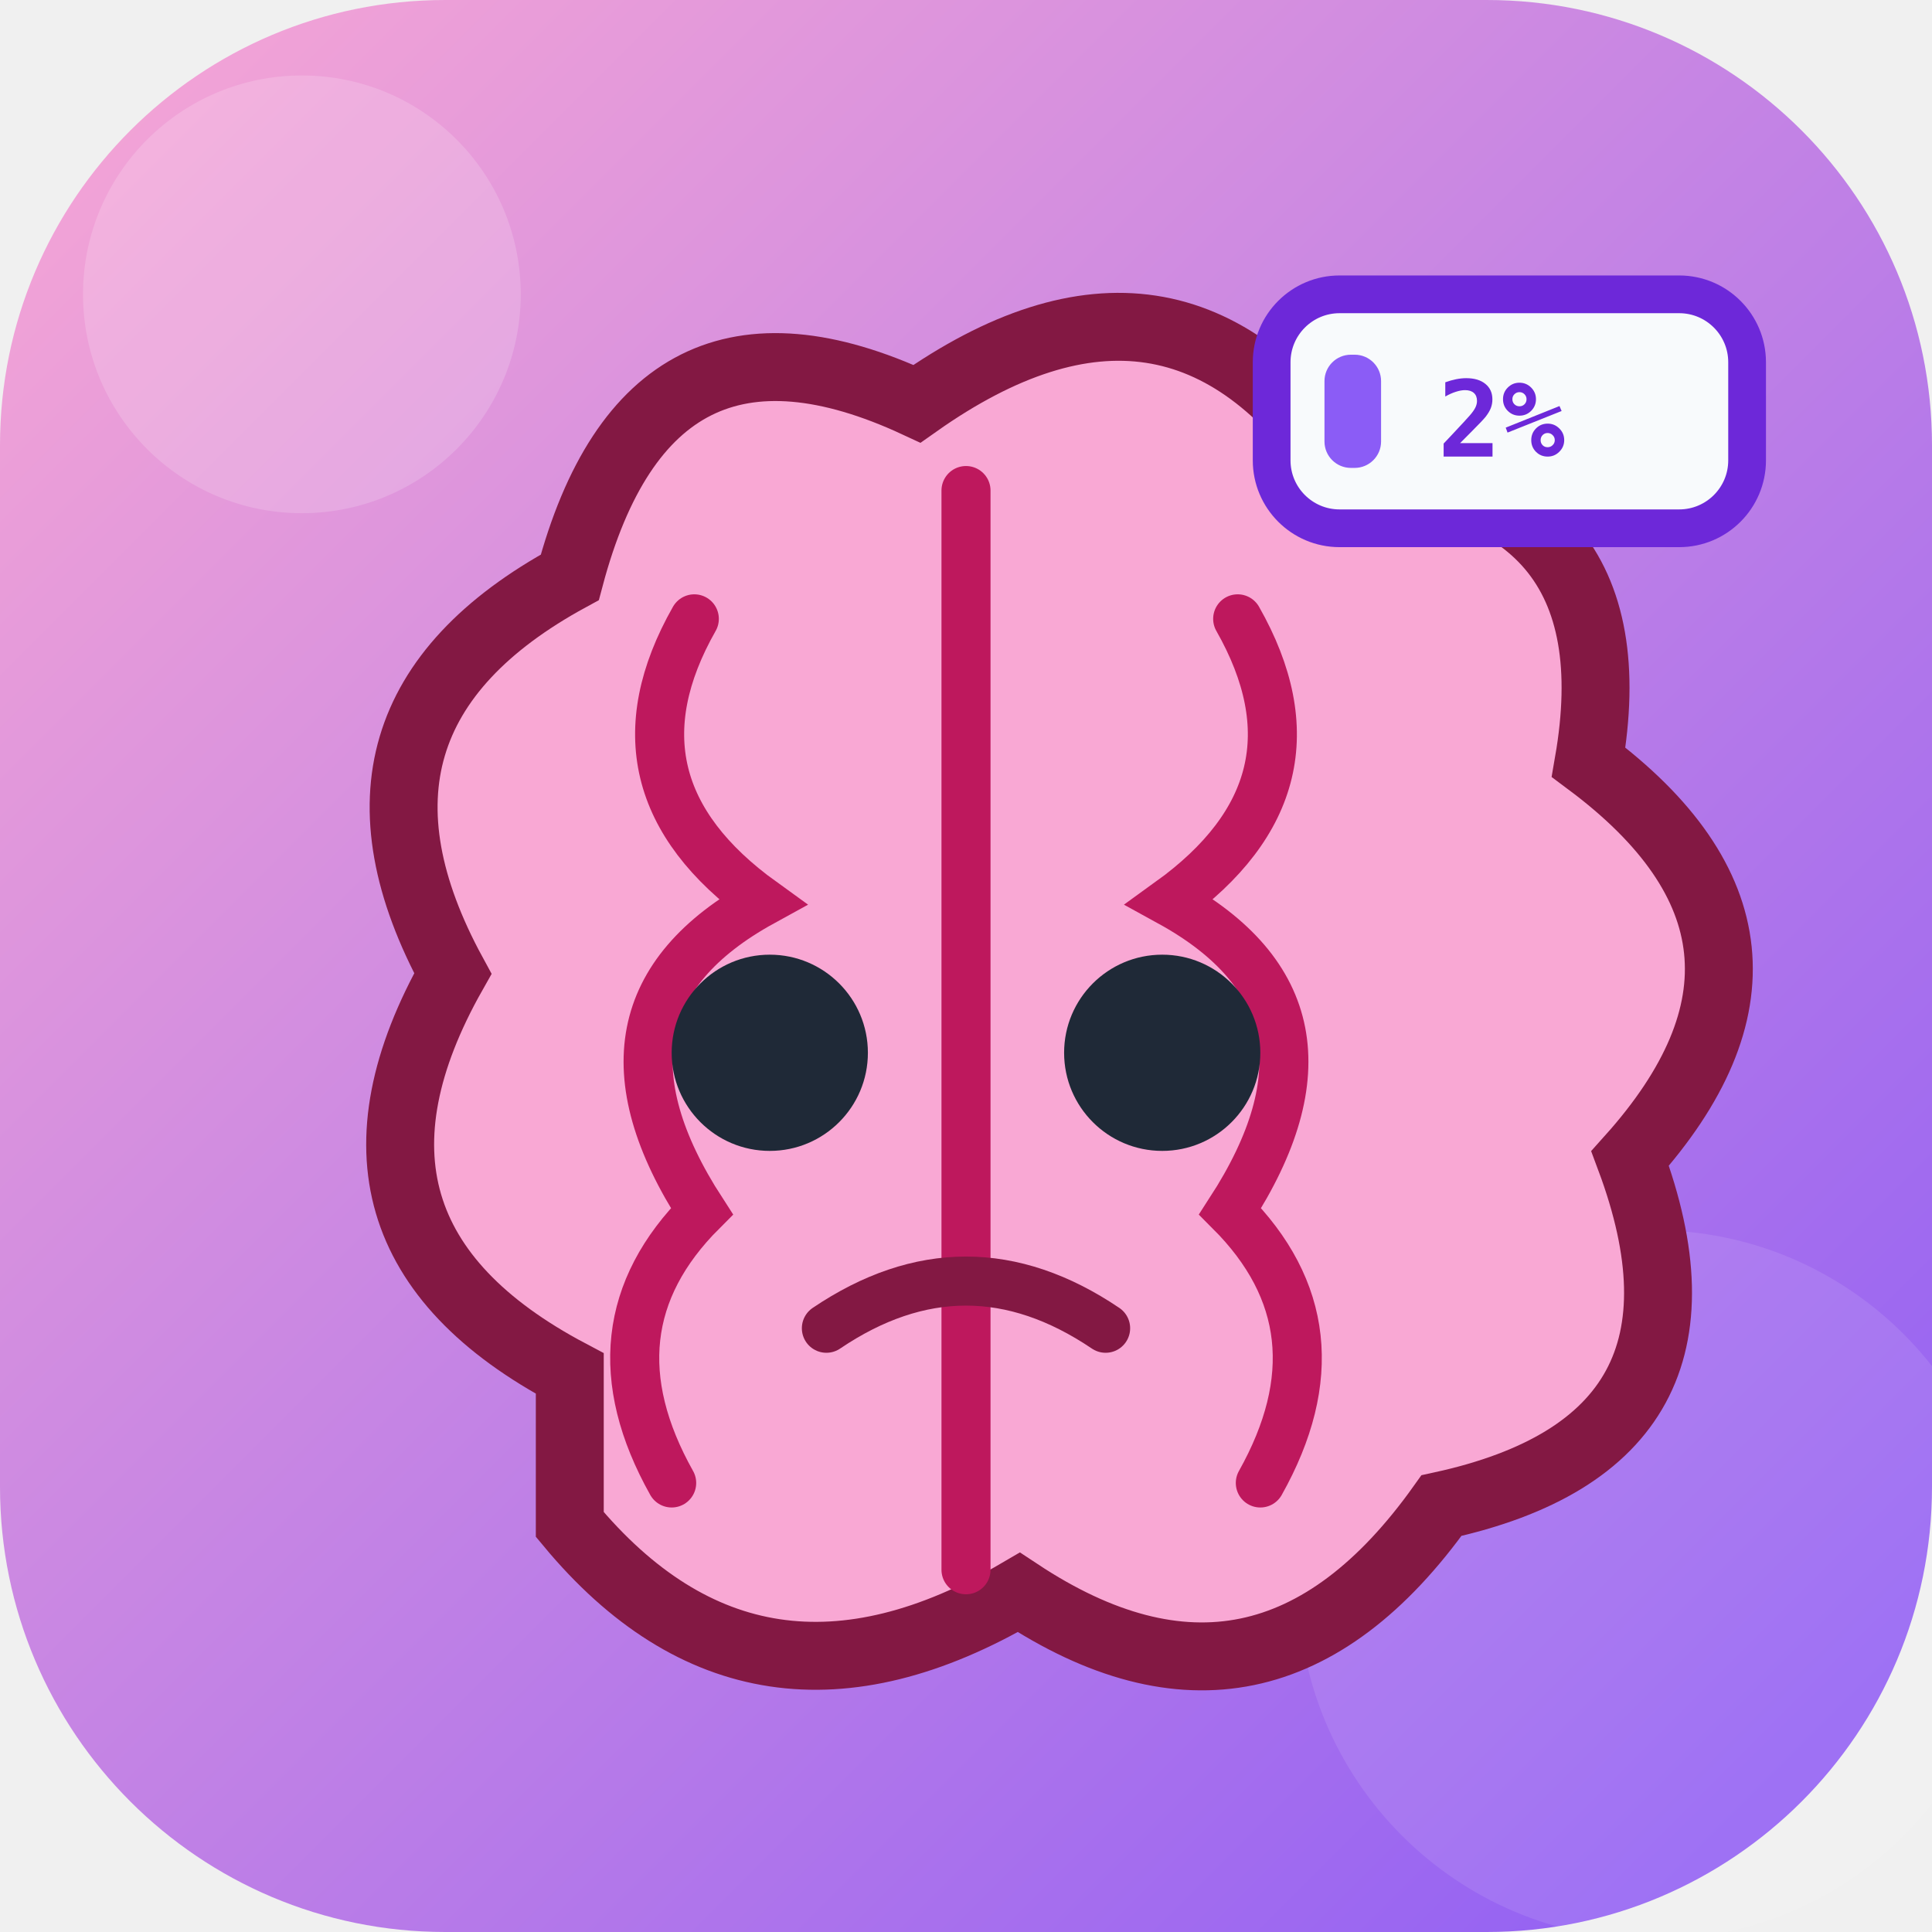
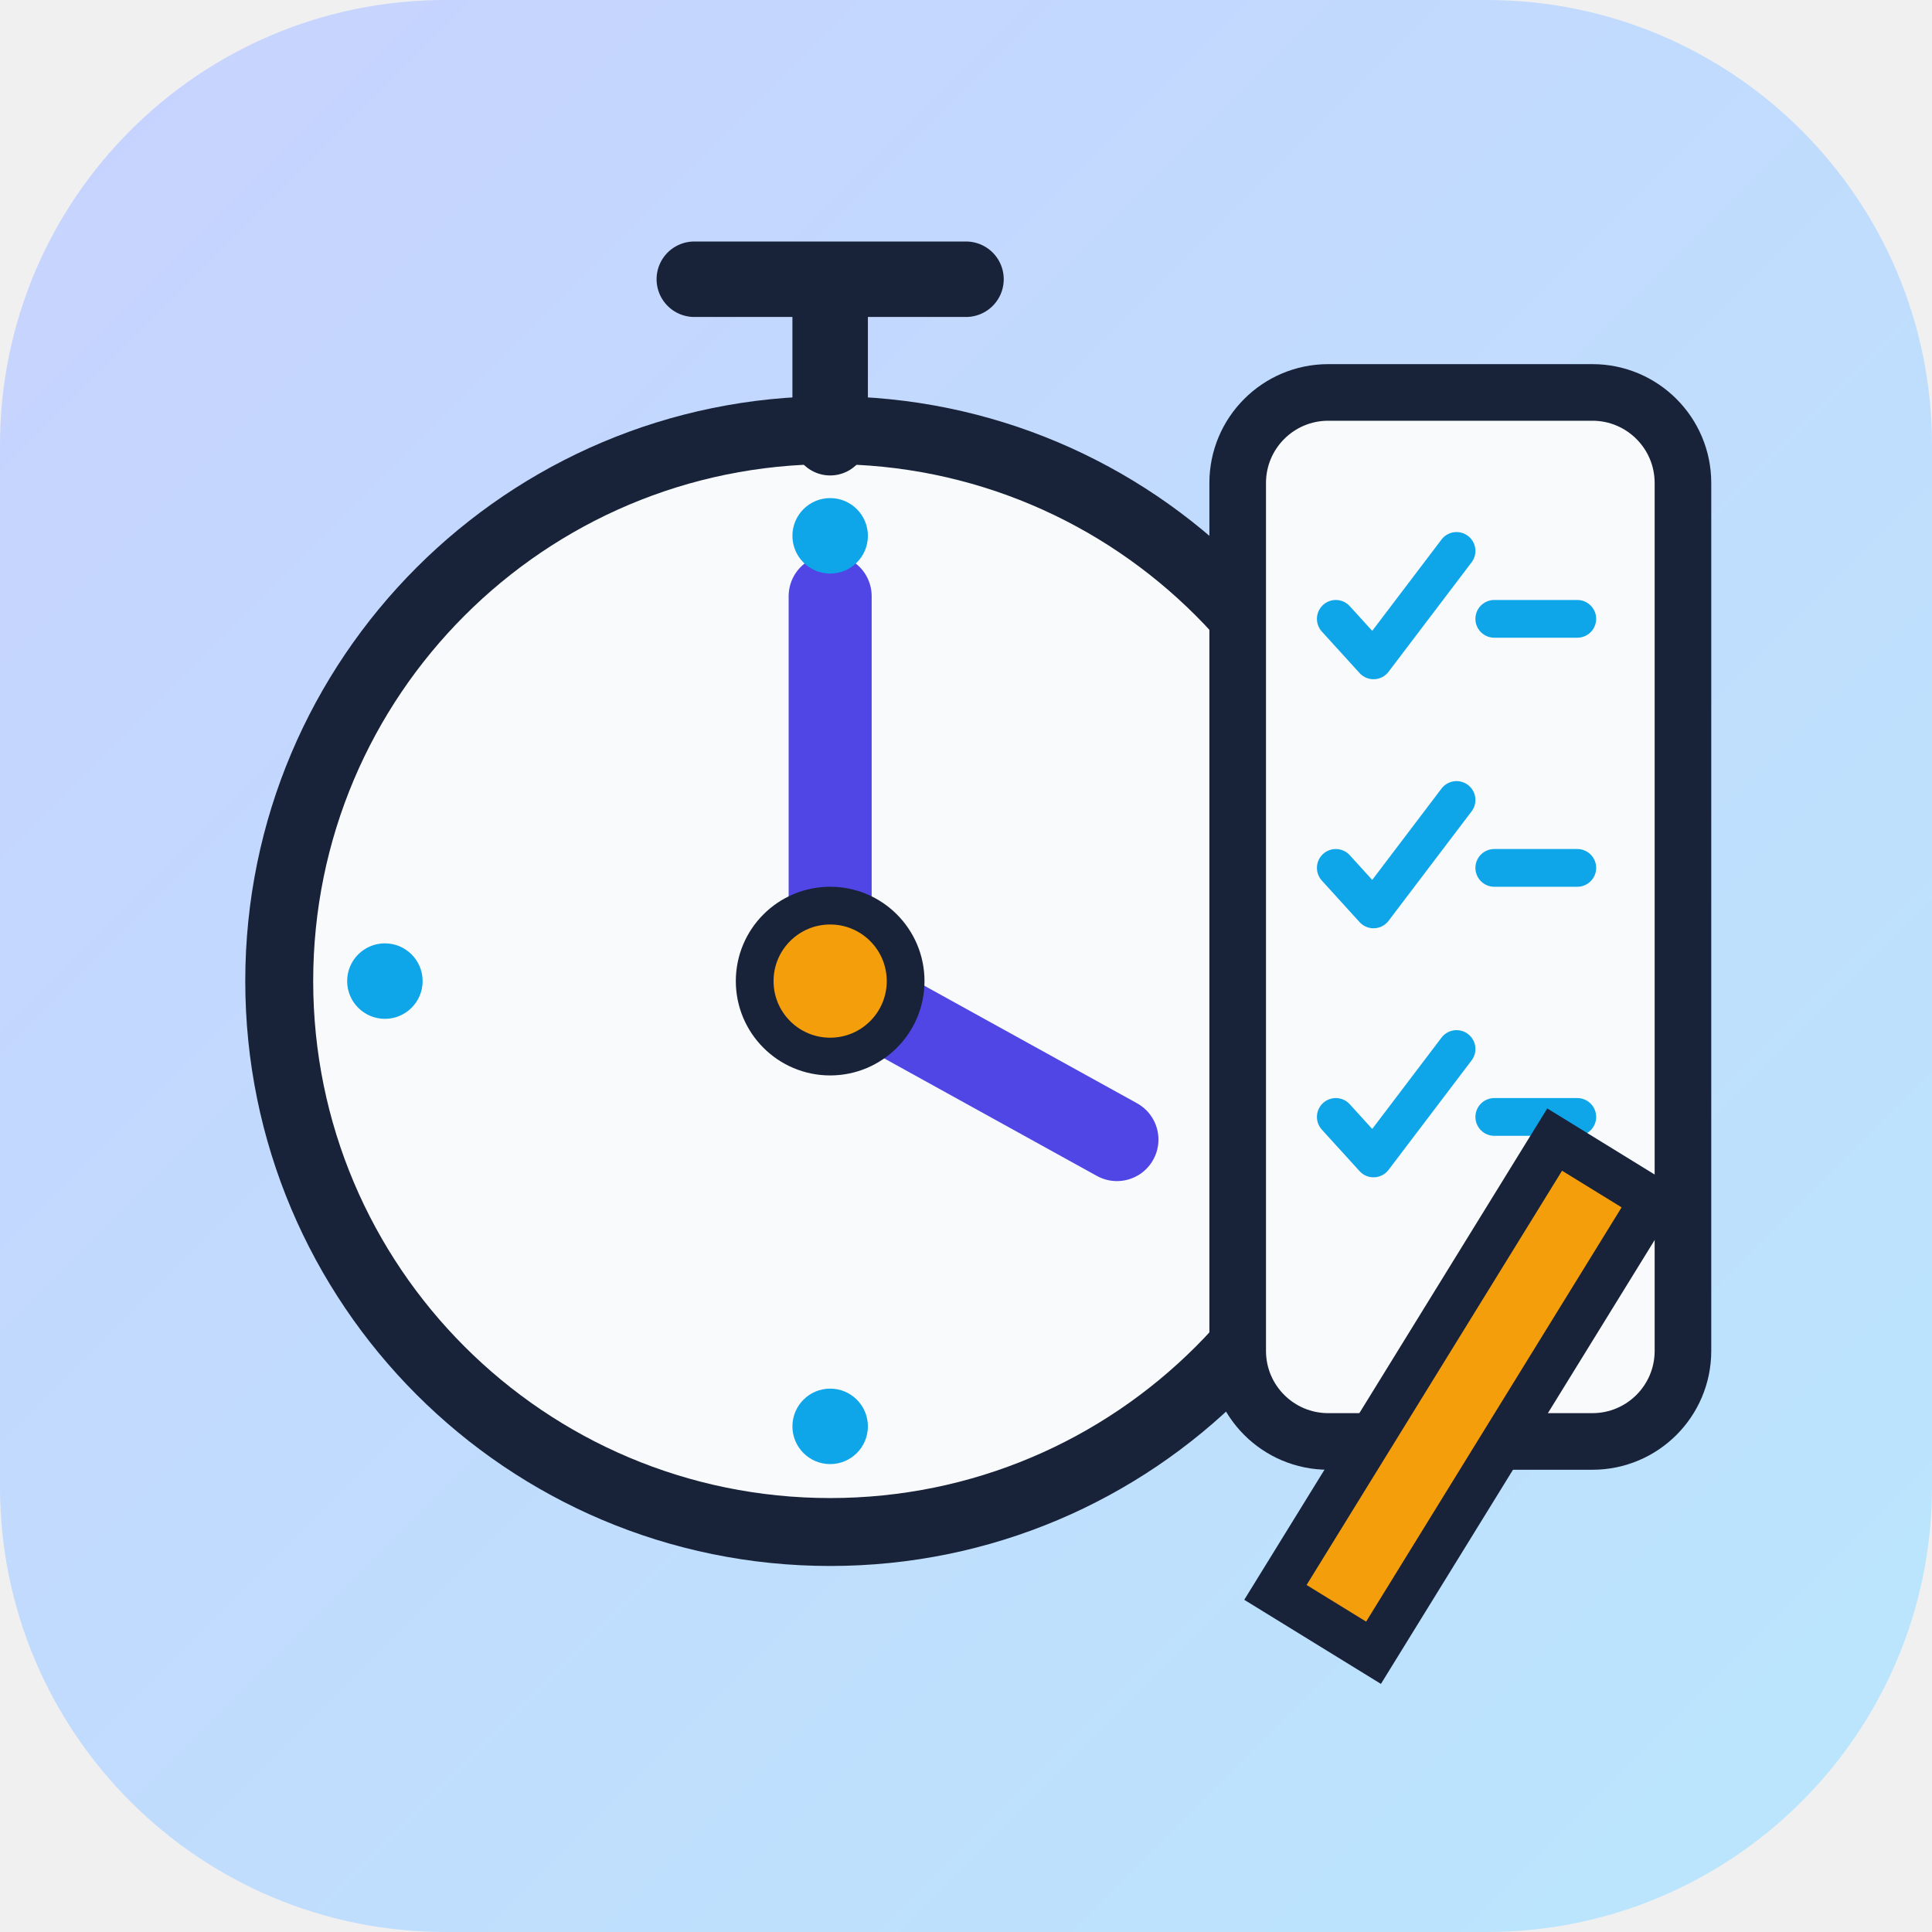
- <svg xmlns="http://www.w3.org/2000/svg" viewBox="0 0 512 512" role="img">
+ <svg xmlns="http://www.w3.org/2000/svg" viewBox="0 0 512 512">
  <defs>
-     <linearGradient id="bg-22" x1="0" y1="0" x2="1" y2="1">
-       <stop stop-color="#F9A8D4" />
-       <stop offset="1" stop-color="#8B5CF6" />
+     <linearGradient id="bg" x2="1" y2="1">
+       <stop stop-color="#C7D2FE" />
+       <stop offset="1" stop-color="#BAE6FD" />
    </linearGradient>
  </defs>
-   <rect width="512" height="512" rx="118" fill="url(#bg-22)" />
-   <circle cx="80" cy="78" r="58" fill="#fff" opacity=".17" />
-   <circle cx="438" cy="420" r="94" fill="#fff" opacity=".1" />
-   <path d="M151 364q-70-37-31-106-37-68 31-105 21-79 92-46 68-48 112 17 79 3 66 78 63 47 11 105 28 75-50 92-47 66-112 23-70 41-119-18z" fill="#F9A8D4" stroke="#831843" stroke-width="18" />
-   <path d="M256 130v286M184 164q-25 44 18 75-51 28-16 82-31 31-8 72M328 164q25 44-18 75 51 28 16 82 31 31 8 72" fill="none" stroke="#BE185D" stroke-width="13" stroke-linecap="round" />
-   <circle cx="204" cy="279" r="26" fill="#1F2937" />
-   <circle cx="308" cy="279" r="26" fill="#1F2937" />
-   <path d="M219 352q37-25 74 0" fill="none" stroke="#831843" stroke-width="13" stroke-linecap="round" />
-   <rect x="337" y="78" width="126" height="62" rx="18" fill="#F8FAFC" stroke="#6D28D9" stroke-width="10" />
-   <rect x="351" y="94" width="15" height="30" rx="7" fill="#8B5CF6" />
-   <text x="381" y="121" fill="#6D28D9" font-family="monospace" font-weight="900" font-size="28">2%</text>
+   <rect width="512" height="512" rx="118" fill="url(#bg)" />
+   <circle cx="220" cy="260" r="146" fill="#F8FAFC" stroke="#182238" stroke-width="18" />
+   <path d="M184 74h72M220 74v42" stroke="#182238" stroke-width="20" stroke-linecap="round" />
+   <path d="M220 260V158M220 260l76 42" stroke="#4F46E5" stroke-width="22" stroke-linecap="round" />
+   <circle cx="220" cy="260" r="20" fill="#F59E0B" stroke="#182238" stroke-width="10" />
+   <g fill="#0EA5E9">
+     <circle cx="220" cy="142" r="10" />
+     <circle cx="338" cy="260" r="10" />
+     <circle cx="220" cy="378" r="10" />
+     <circle cx="102" cy="260" r="10" />
+   </g>
+   <rect x="328" y="104" width="118" height="278" rx="24" fill="#F8FAFC" stroke="#182238" stroke-width="15" />
+   <path d="m354 164 10 11 22-29M396 164h22M354 230l10 11 22-29M396 230h22M354 296l10 11 22-29M396 296h22" fill="none" stroke="#0EA5E9" stroke-width="10" stroke-linecap="round" stroke-linejoin="round" />
+   <path d="m338 422 74-120 26 16-74 120z" fill="#F59E0B" stroke="#182238" stroke-width="12" />
</svg>
